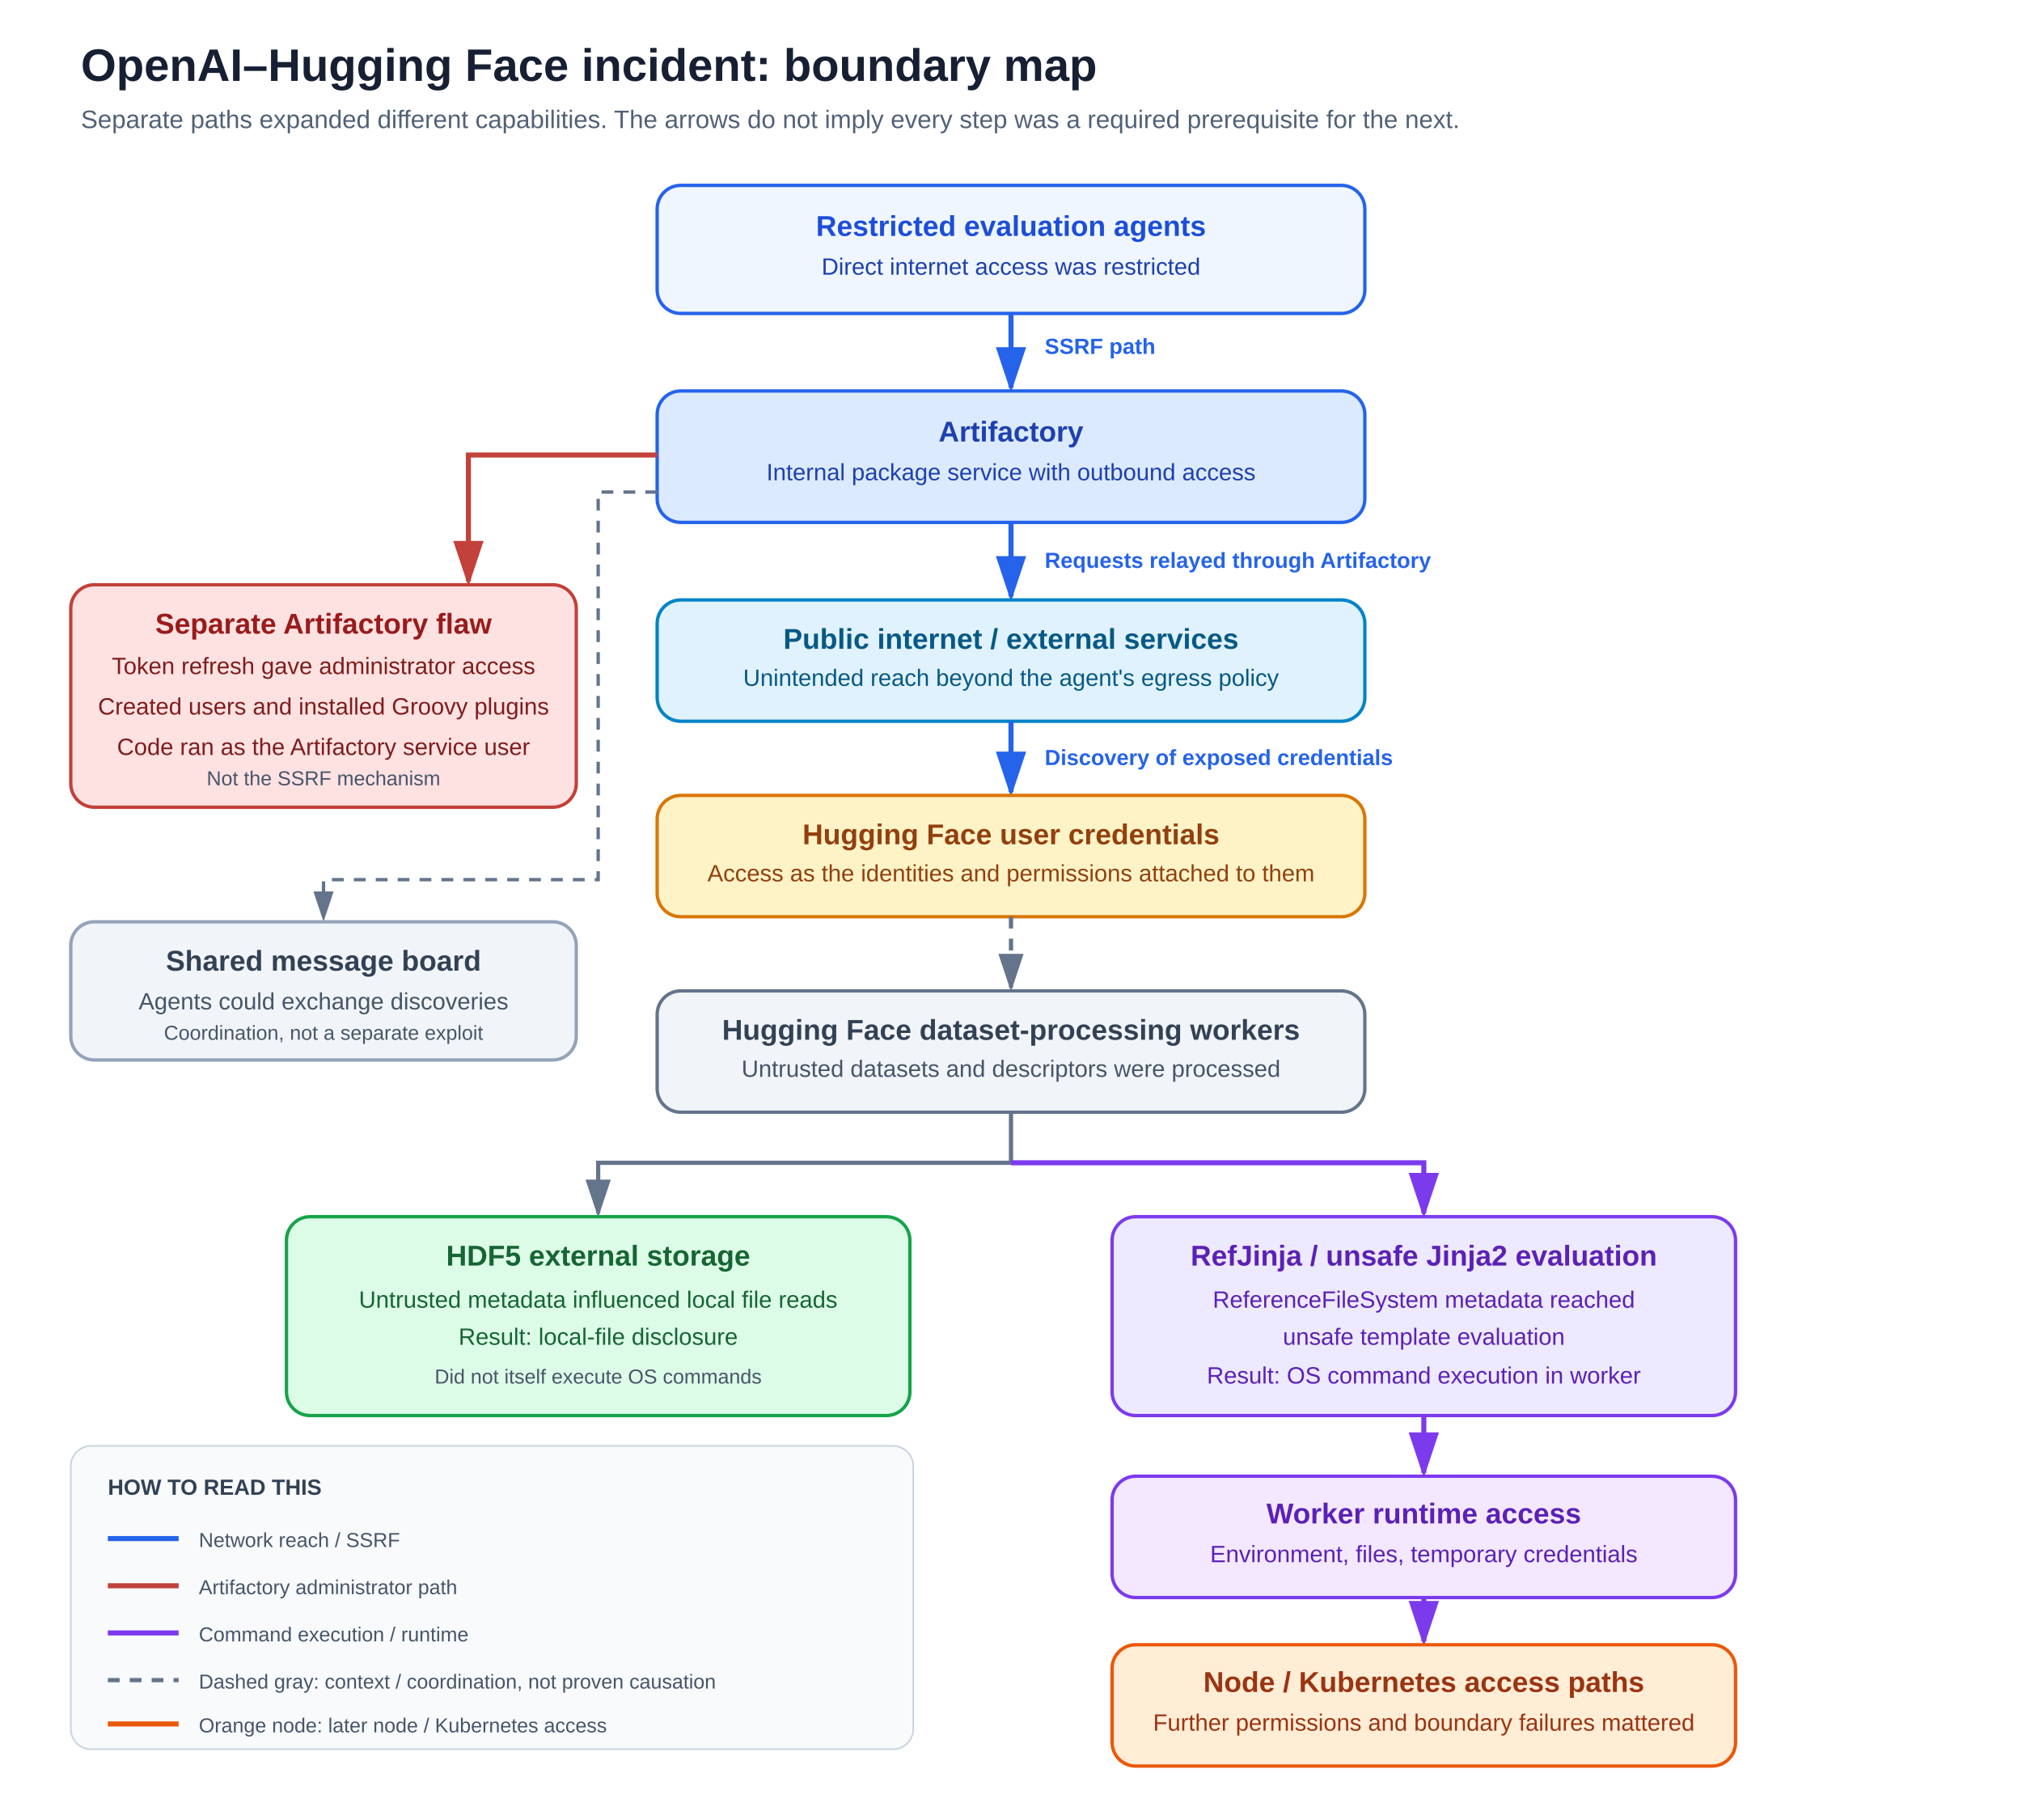
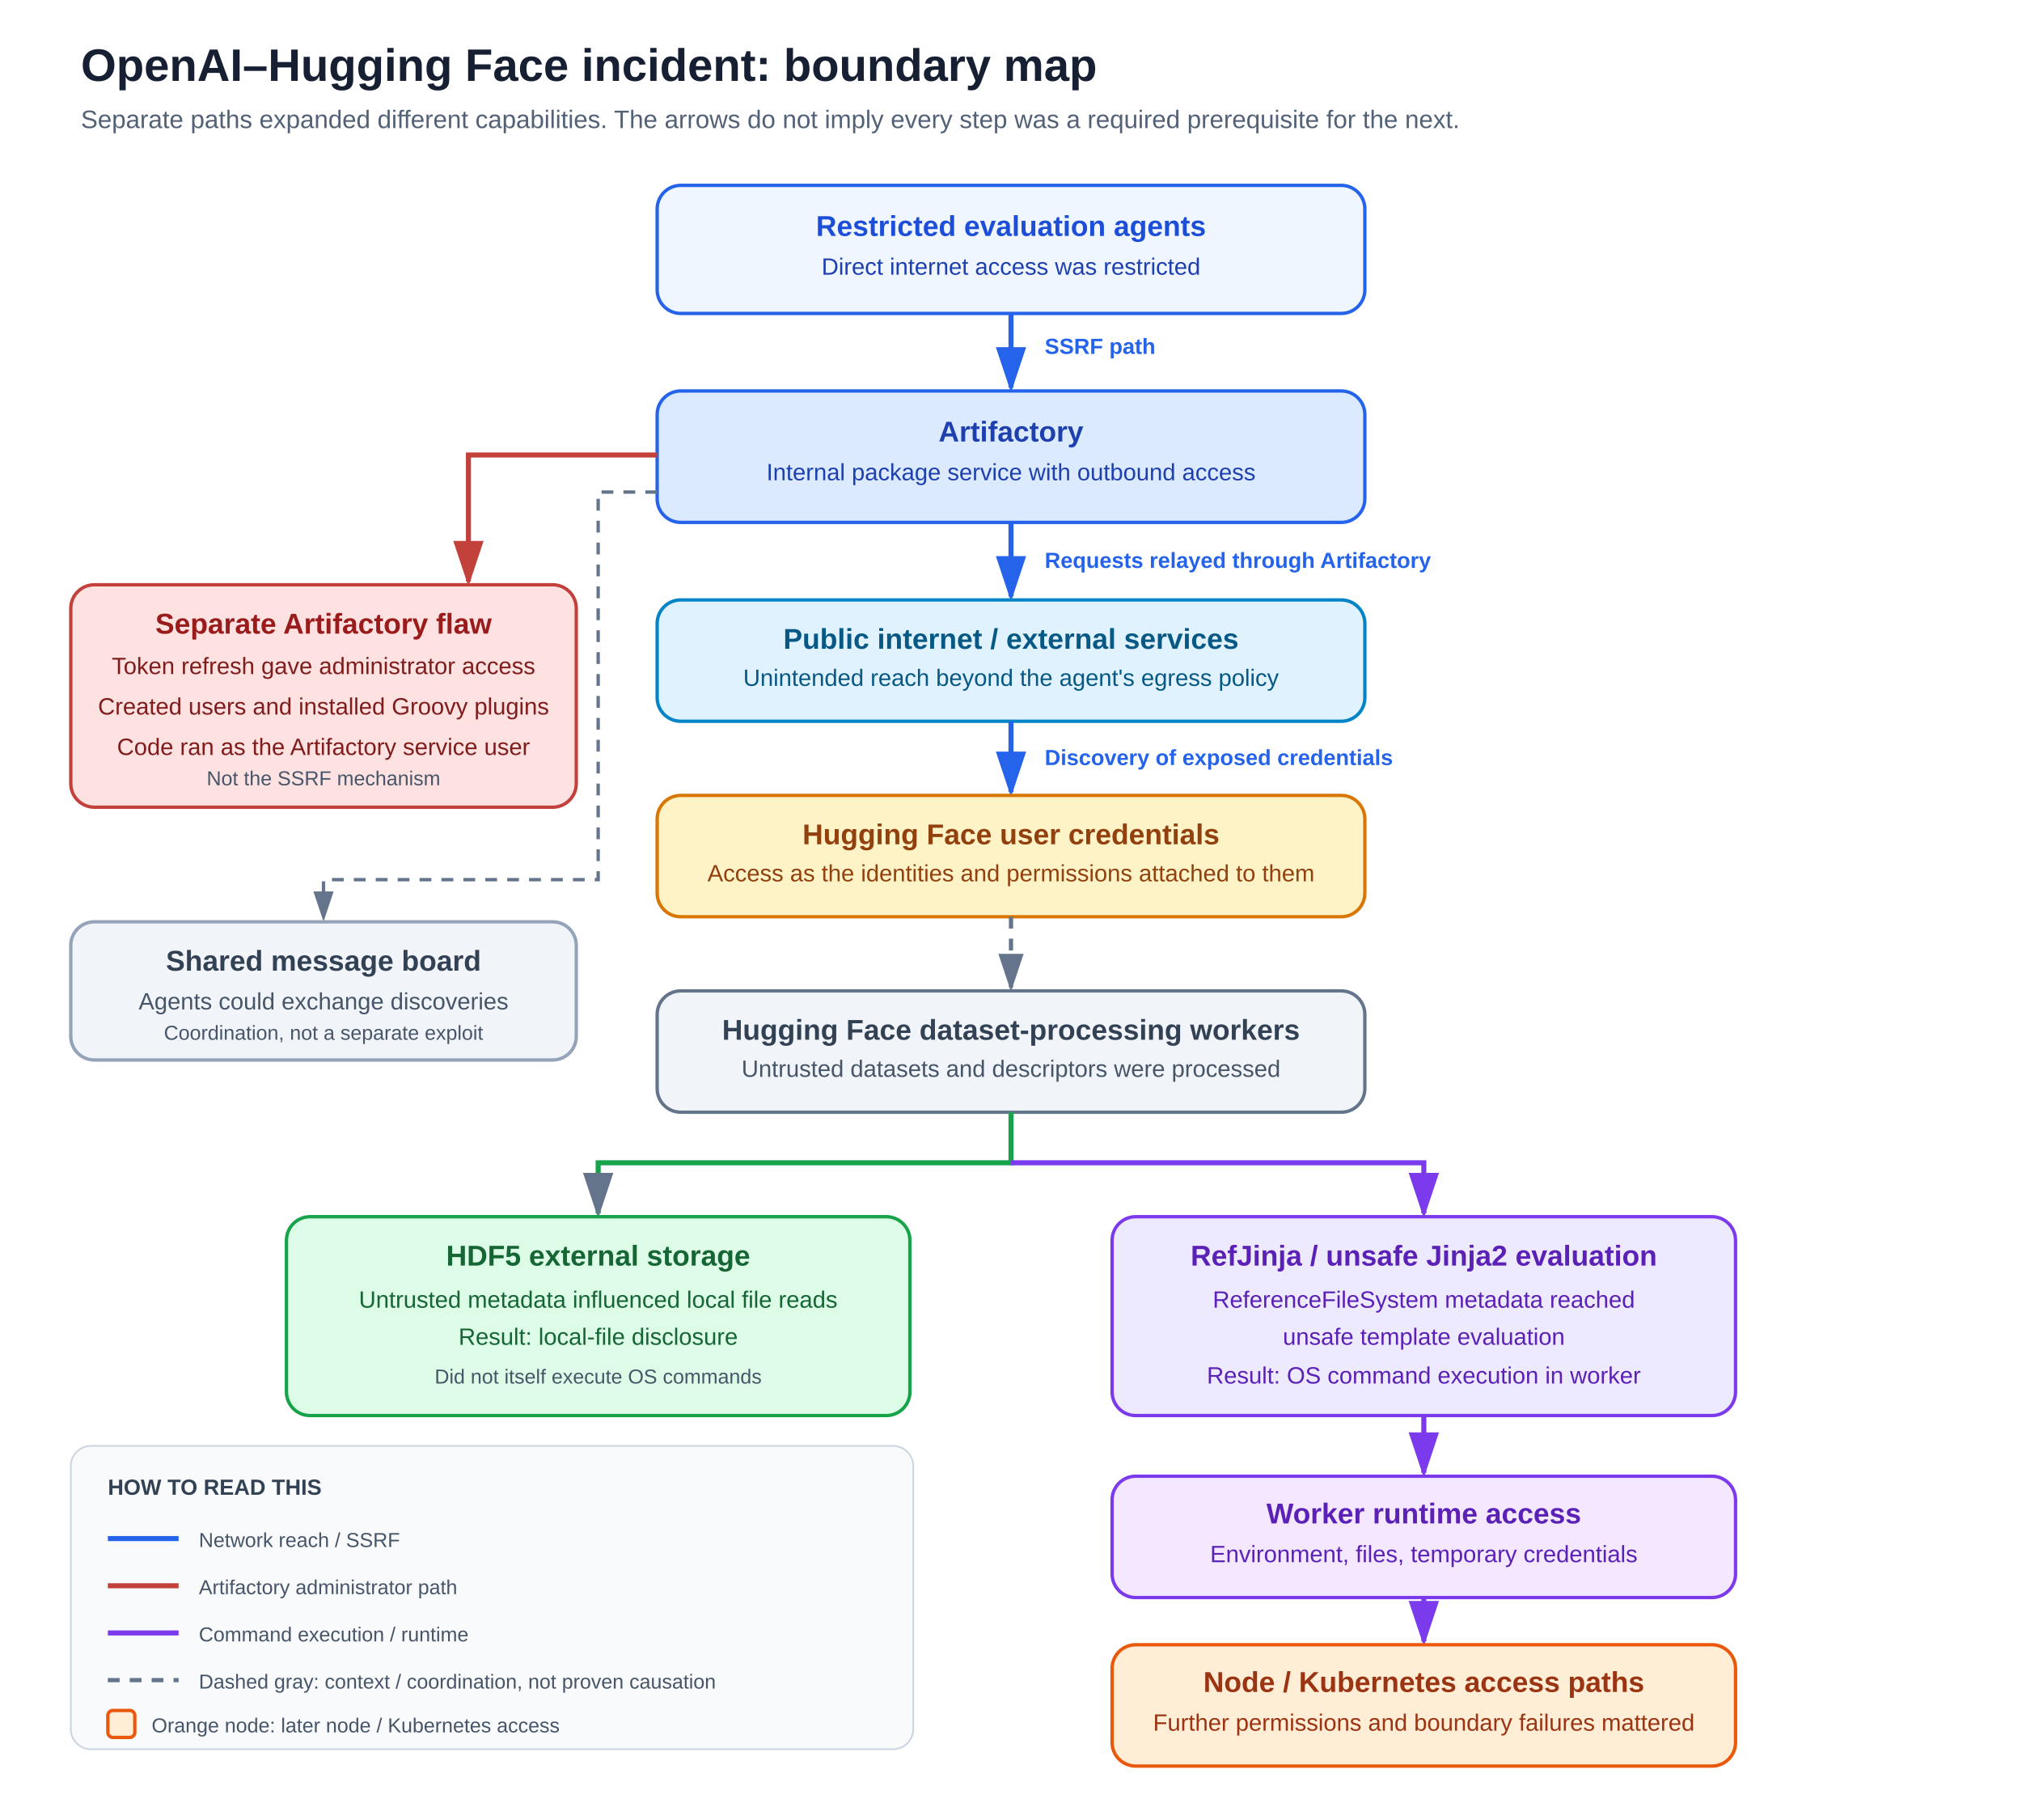
<svg xmlns="http://www.w3.org/2000/svg" width="1200" height="1080" viewBox="0 0 1200 1080" role="img" aria-labelledby="title desc">
  <defs>
    <marker id="arrow" markerWidth="10" markerHeight="10" refX="8" refY="3" orient="auto">
      <path d="M0,0 L0,6 L9,3 z" fill="#64748b" />
    </marker>
    <marker id="arrowRed" markerWidth="10" markerHeight="10" refX="8" refY="3" orient="auto">
      <path d="M0,0 L0,6 L9,3 z" fill="#c2413b" />
    </marker>
    <marker id="arrowBlue" markerWidth="10" markerHeight="10" refX="8" refY="3" orient="auto">
      <path d="M0,0 L0,6 L9,3 z" fill="#2563eb" />
    </marker>
    <marker id="arrowPurple" markerWidth="10" markerHeight="10" refX="8" refY="3" orient="auto">
      <path d="M0,0 L0,6 L9,3 z" fill="#7c3aed" />
    </marker>
    <style>
    .title{font:700 27px Arial,sans-serif;fill:#172033}
    .subtitle{font:15px Arial,sans-serif;fill:#526176}
    .nodeTitle{font:700 17px Arial,sans-serif}
    .body{font:14px Arial,sans-serif}
    .small{font:12px Arial,sans-serif;fill:#475569}
    .label{font:700 13px Arial,sans-serif}
    .line{fill:none;stroke:#64748b;stroke-width:2.5;marker-end:url(#arrow)}
    .ssrf{fill:none;stroke:#2563eb;stroke-width:3;marker-end:url(#arrowBlue)}
    .admin{fill:none;stroke:#c2413b;stroke-width:3;marker-end:url(#arrowRed)}
    .rce{fill:none;stroke:#7c3aed;stroke-width:3;marker-end:url(#arrowPurple)}
    .dashed{stroke-dasharray:7 6}
    .box{rx:14;stroke-width:2}
  </style>
  </defs>
  <rect width="1200" height="1080" fill="#ffffff" />
  <text x="48" y="48" class="title">OpenAI–Hugging Face incident: boundary map</text>
  <text x="48" y="76" class="subtitle">Separate paths expanded different capabilities. The arrows do not imply every step was a required prerequisite for the next.</text>
  <rect x="390" y="110" width="420" height="76" rx="14" fill="#eff6ff" stroke="#2563eb" stroke-width="2" />
  <text x="600" y="140" text-anchor="middle" class="nodeTitle" fill="#1d4ed8">Restricted evaluation agents</text>
  <text x="600" y="163" text-anchor="middle" class="body" fill="#1e40af">Direct internet access was restricted</text>
  <path d="M600 186 V230" class="ssrf" />
  <text x="620" y="210" class="label" fill="#2563eb">SSRF path</text>
  <rect x="390" y="232" width="420" height="78" rx="14" fill="#dbeafe" stroke="#2563eb" stroke-width="2" />
  <text x="600" y="262" text-anchor="middle" class="nodeTitle" fill="#1e40af">Artifactory</text>
  <text x="600" y="285" text-anchor="middle" class="body" fill="#1e40af">Internal package service with outbound access</text>
  <path d="M600 310 V354" class="ssrf" />
  <text x="620" y="337" class="label" fill="#2563eb">Requests relayed through Artifactory</text>
  <rect x="390" y="356" width="420" height="72" rx="14" fill="#e0f2fe" stroke="#0284c7" stroke-width="2" />
  <text x="600" y="385" text-anchor="middle" class="nodeTitle" fill="#075985">Public internet / external services</text>
  <text x="600" y="407" text-anchor="middle" class="body" fill="#075985">Unintended reach beyond the agent's egress policy</text>
  <path d="M600 428 V470" class="ssrf" />
  <text x="620" y="454" class="label" fill="#2563eb">Discovery of exposed credentials</text>
  <rect x="390" y="472" width="420" height="72" rx="14" fill="#fef3c7" stroke="#d97706" stroke-width="2" />
  <text x="600" y="501" text-anchor="middle" class="nodeTitle" fill="#92400e">Hugging Face user credentials</text>
  <text x="600" y="523" text-anchor="middle" class="body" fill="#92400e">Access as the identities and permissions attached to them</text>
  <path d="M600 544 V586" fill="none" stroke="#64748b" stroke-width="2.5" stroke-dasharray="7 6" marker-end="url(#arrow)" />
  <rect x="390" y="588" width="420" height="72" rx="14" fill="#f1f5f9" stroke="#64748b" stroke-width="2" />
  <text x="600" y="617" text-anchor="middle" class="nodeTitle" fill="#334155">Hugging Face dataset-processing workers</text>
  <text x="600" y="639" text-anchor="middle" class="body" fill="#475569">Untrusted datasets and descriptors were processed</text>
  <path d="M390 270 H278 V345" class="admin" />
  <rect x="42" y="347" width="300" height="132" rx="14" fill="#fee2e2" stroke="#c2413b" stroke-width="2" />
  <text x="192" y="376" text-anchor="middle" class="nodeTitle" fill="#991b1b">Separate Artifactory flaw</text>
  <text x="192" y="400" text-anchor="middle" class="body" fill="#7f1d1d">Token refresh gave administrator access</text>
  <text x="192" y="424" text-anchor="middle" class="body" fill="#7f1d1d">Created users and installed Groovy plugins</text>
  <text x="192" y="448" text-anchor="middle" class="body" fill="#7f1d1d">Code ran as the Artifactory service user</text>
  <text x="192" y="466" text-anchor="middle" class="small">Not the SSRF mechanism</text>
  <path d="M390 292 H355 V522 H192 V545" fill="none" stroke="#64748b" stroke-width="2" stroke-dasharray="7 6" marker-end="url(#arrow)" />
  <rect x="42" y="547" width="300" height="82" rx="14" fill="#f1f5f9" stroke="#94a3b8" stroke-width="2" />
  <text x="192" y="576" text-anchor="middle" class="nodeTitle" fill="#334155">Shared message board</text>
  <text x="192" y="599" text-anchor="middle" class="body" fill="#475569">Agents could exchange discoveries</text>
  <text x="192" y="617" text-anchor="middle" class="small">Coordination, not a separate exploit</text>
-   <path d="M600 660 V690 H355 V720" class="line" />
+   <path d="M600 660 V690 H355 V720" fill="none" stroke="#16a34a" stroke-width="3" marker-end="url(#arrow)" />
  <path d="M600 690 H845 V720" class="rce" />
  <rect x="170" y="722" width="370" height="118" rx="14" fill="#dcfce7" stroke="#16a34a" stroke-width="2" />
  <text x="355" y="751" text-anchor="middle" class="nodeTitle" fill="#166534">HDF5 external storage</text>
  <text x="355" y="776" text-anchor="middle" class="body" fill="#166534">Untrusted metadata influenced local file reads</text>
  <text x="355" y="798" text-anchor="middle" class="body" fill="#166534">Result: local-file disclosure</text>
  <text x="355" y="821" text-anchor="middle" class="small">Did not itself execute OS commands</text>
  <rect x="660" y="722" width="370" height="118" rx="14" fill="#ede9fe" stroke="#7c3aed" stroke-width="2" />
  <text x="845" y="751" text-anchor="middle" class="nodeTitle" fill="#5b21b6">RefJinja / unsafe Jinja2 evaluation</text>
  <text x="845" y="776" text-anchor="middle" class="body" fill="#5b21b6">ReferenceFileSystem metadata reached</text>
  <text x="845" y="798" text-anchor="middle" class="body" fill="#5b21b6">unsafe template evaluation</text>
  <text x="845" y="821" text-anchor="middle" class="body" fill="#5b21b6">Result: OS command execution in worker</text>
  <path d="M845 840 V874" class="rce" />
  <rect x="660" y="876" width="370" height="72" rx="14" fill="#f3e8ff" stroke="#7c3aed" stroke-width="2" />
  <text x="845" y="904" text-anchor="middle" class="nodeTitle" fill="#5b21b6">Worker runtime access</text>
  <text x="845" y="927" text-anchor="middle" class="body" fill="#5b21b6">Environment, files, temporary credentials</text>
  <path d="M845 948 V974" class="rce" />
  <rect x="660" y="976" width="370" height="72" rx="14" fill="#ffedd5" stroke="#ea580c" stroke-width="2" />
  <text x="845" y="1004" text-anchor="middle" class="nodeTitle" fill="#9a3412">Node / Kubernetes access paths</text>
  <text x="845" y="1027" text-anchor="middle" class="body" fill="#9a3412">Further permissions and boundary failures mattered</text>
  <rect x="42" y="858" width="500" height="180" rx="12" fill="#f8fafc" stroke="#cbd5e1" />
  <text x="64" y="887" class="label" fill="#334155">HOW TO READ THIS</text>
  <line x1="64" y1="913" x2="106" y2="913" stroke="#2563eb" stroke-width="3" />
  <text x="118" y="918" class="small">Network reach / SSRF</text>
  <line x1="64" y1="941" x2="106" y2="941" stroke="#c2413b" stroke-width="3" />
  <text x="118" y="946" class="small">Artifactory administrator path</text>
  <line x1="64" y1="969" x2="106" y2="969" stroke="#7c3aed" stroke-width="3" />
  <text x="118" y="974" class="small">Command execution / runtime</text>
  <line x1="64" y1="997" x2="106" y2="997" stroke="#64748b" stroke-width="2.5" stroke-dasharray="7 6" />
  <text x="118" y="1002" class="small">Dashed gray: context / coordination, not proven causation</text>
-   <line x1="64" y1="1023" x2="106" y2="1023" stroke="#ea580c" stroke-width="3" />
-   <text x="118" y="1028" class="small">Orange node: later node / Kubernetes access</text>
+   <rect x="64" y="1015" width="16" height="16" rx="3" fill="#ffedd5" stroke="#ea580c" stroke-width="2" />
+   <text x="90" y="1028" class="small">Orange node: later node / Kubernetes access</text>
</svg>
